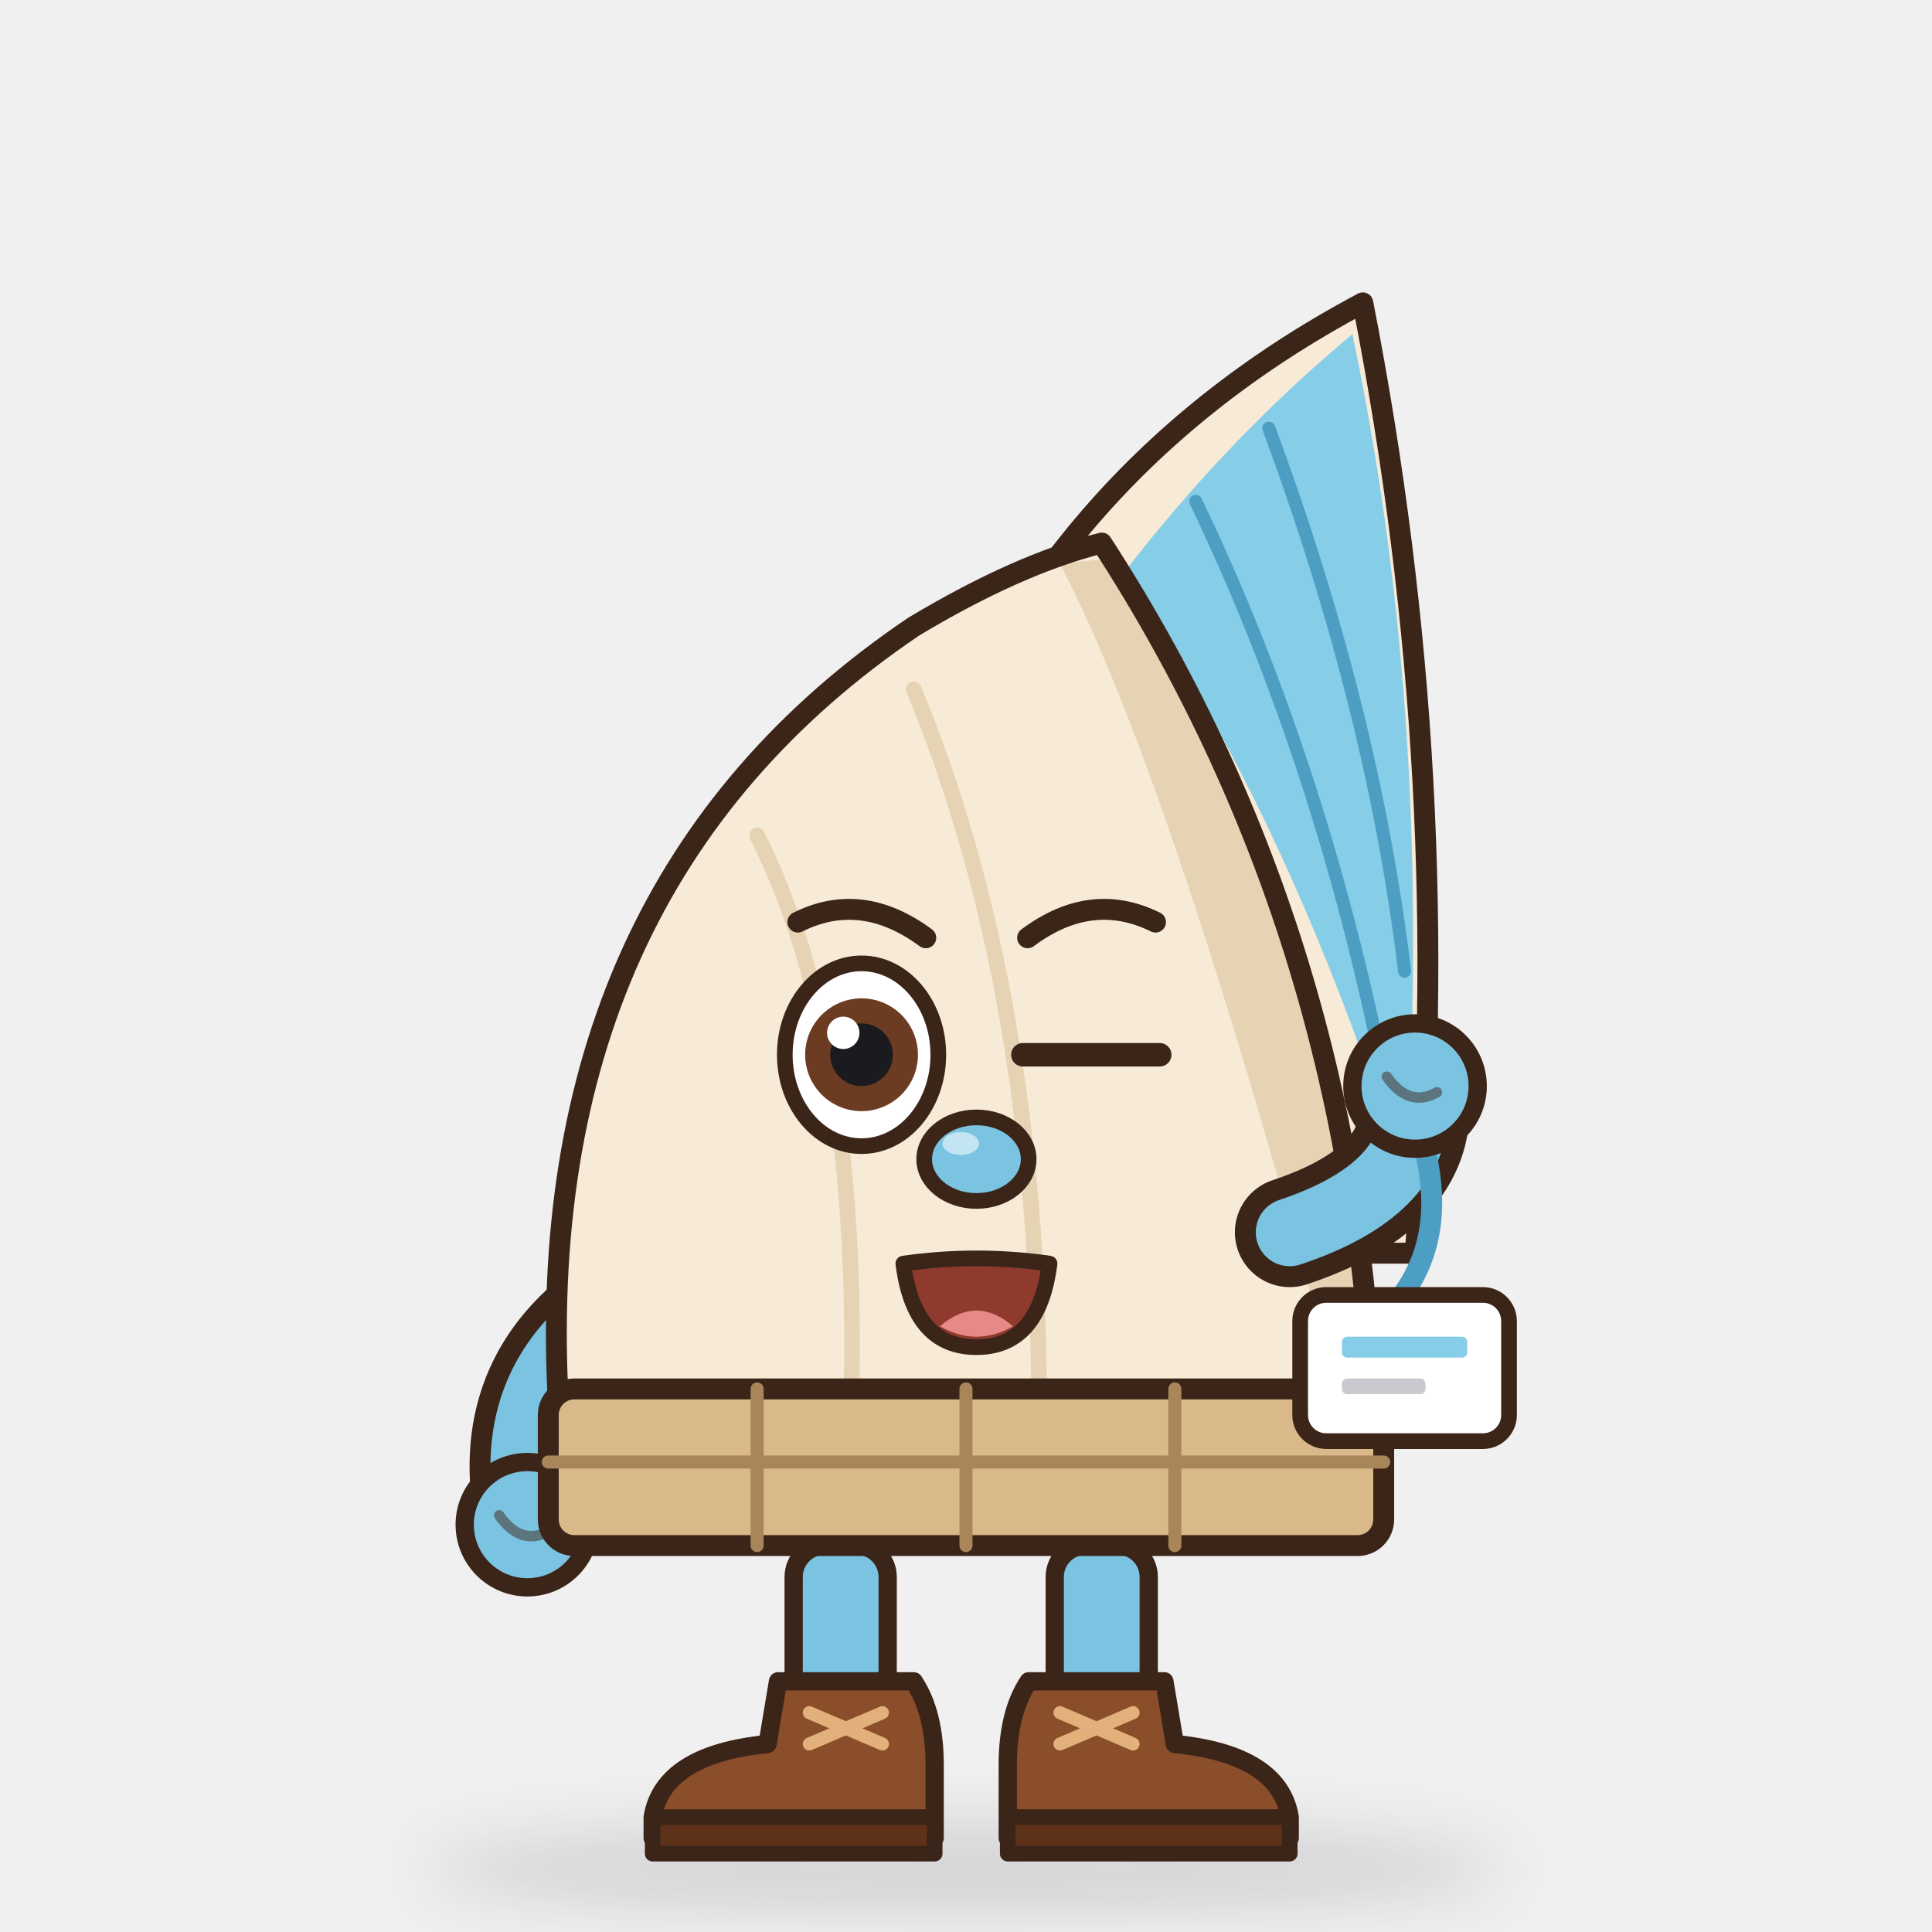
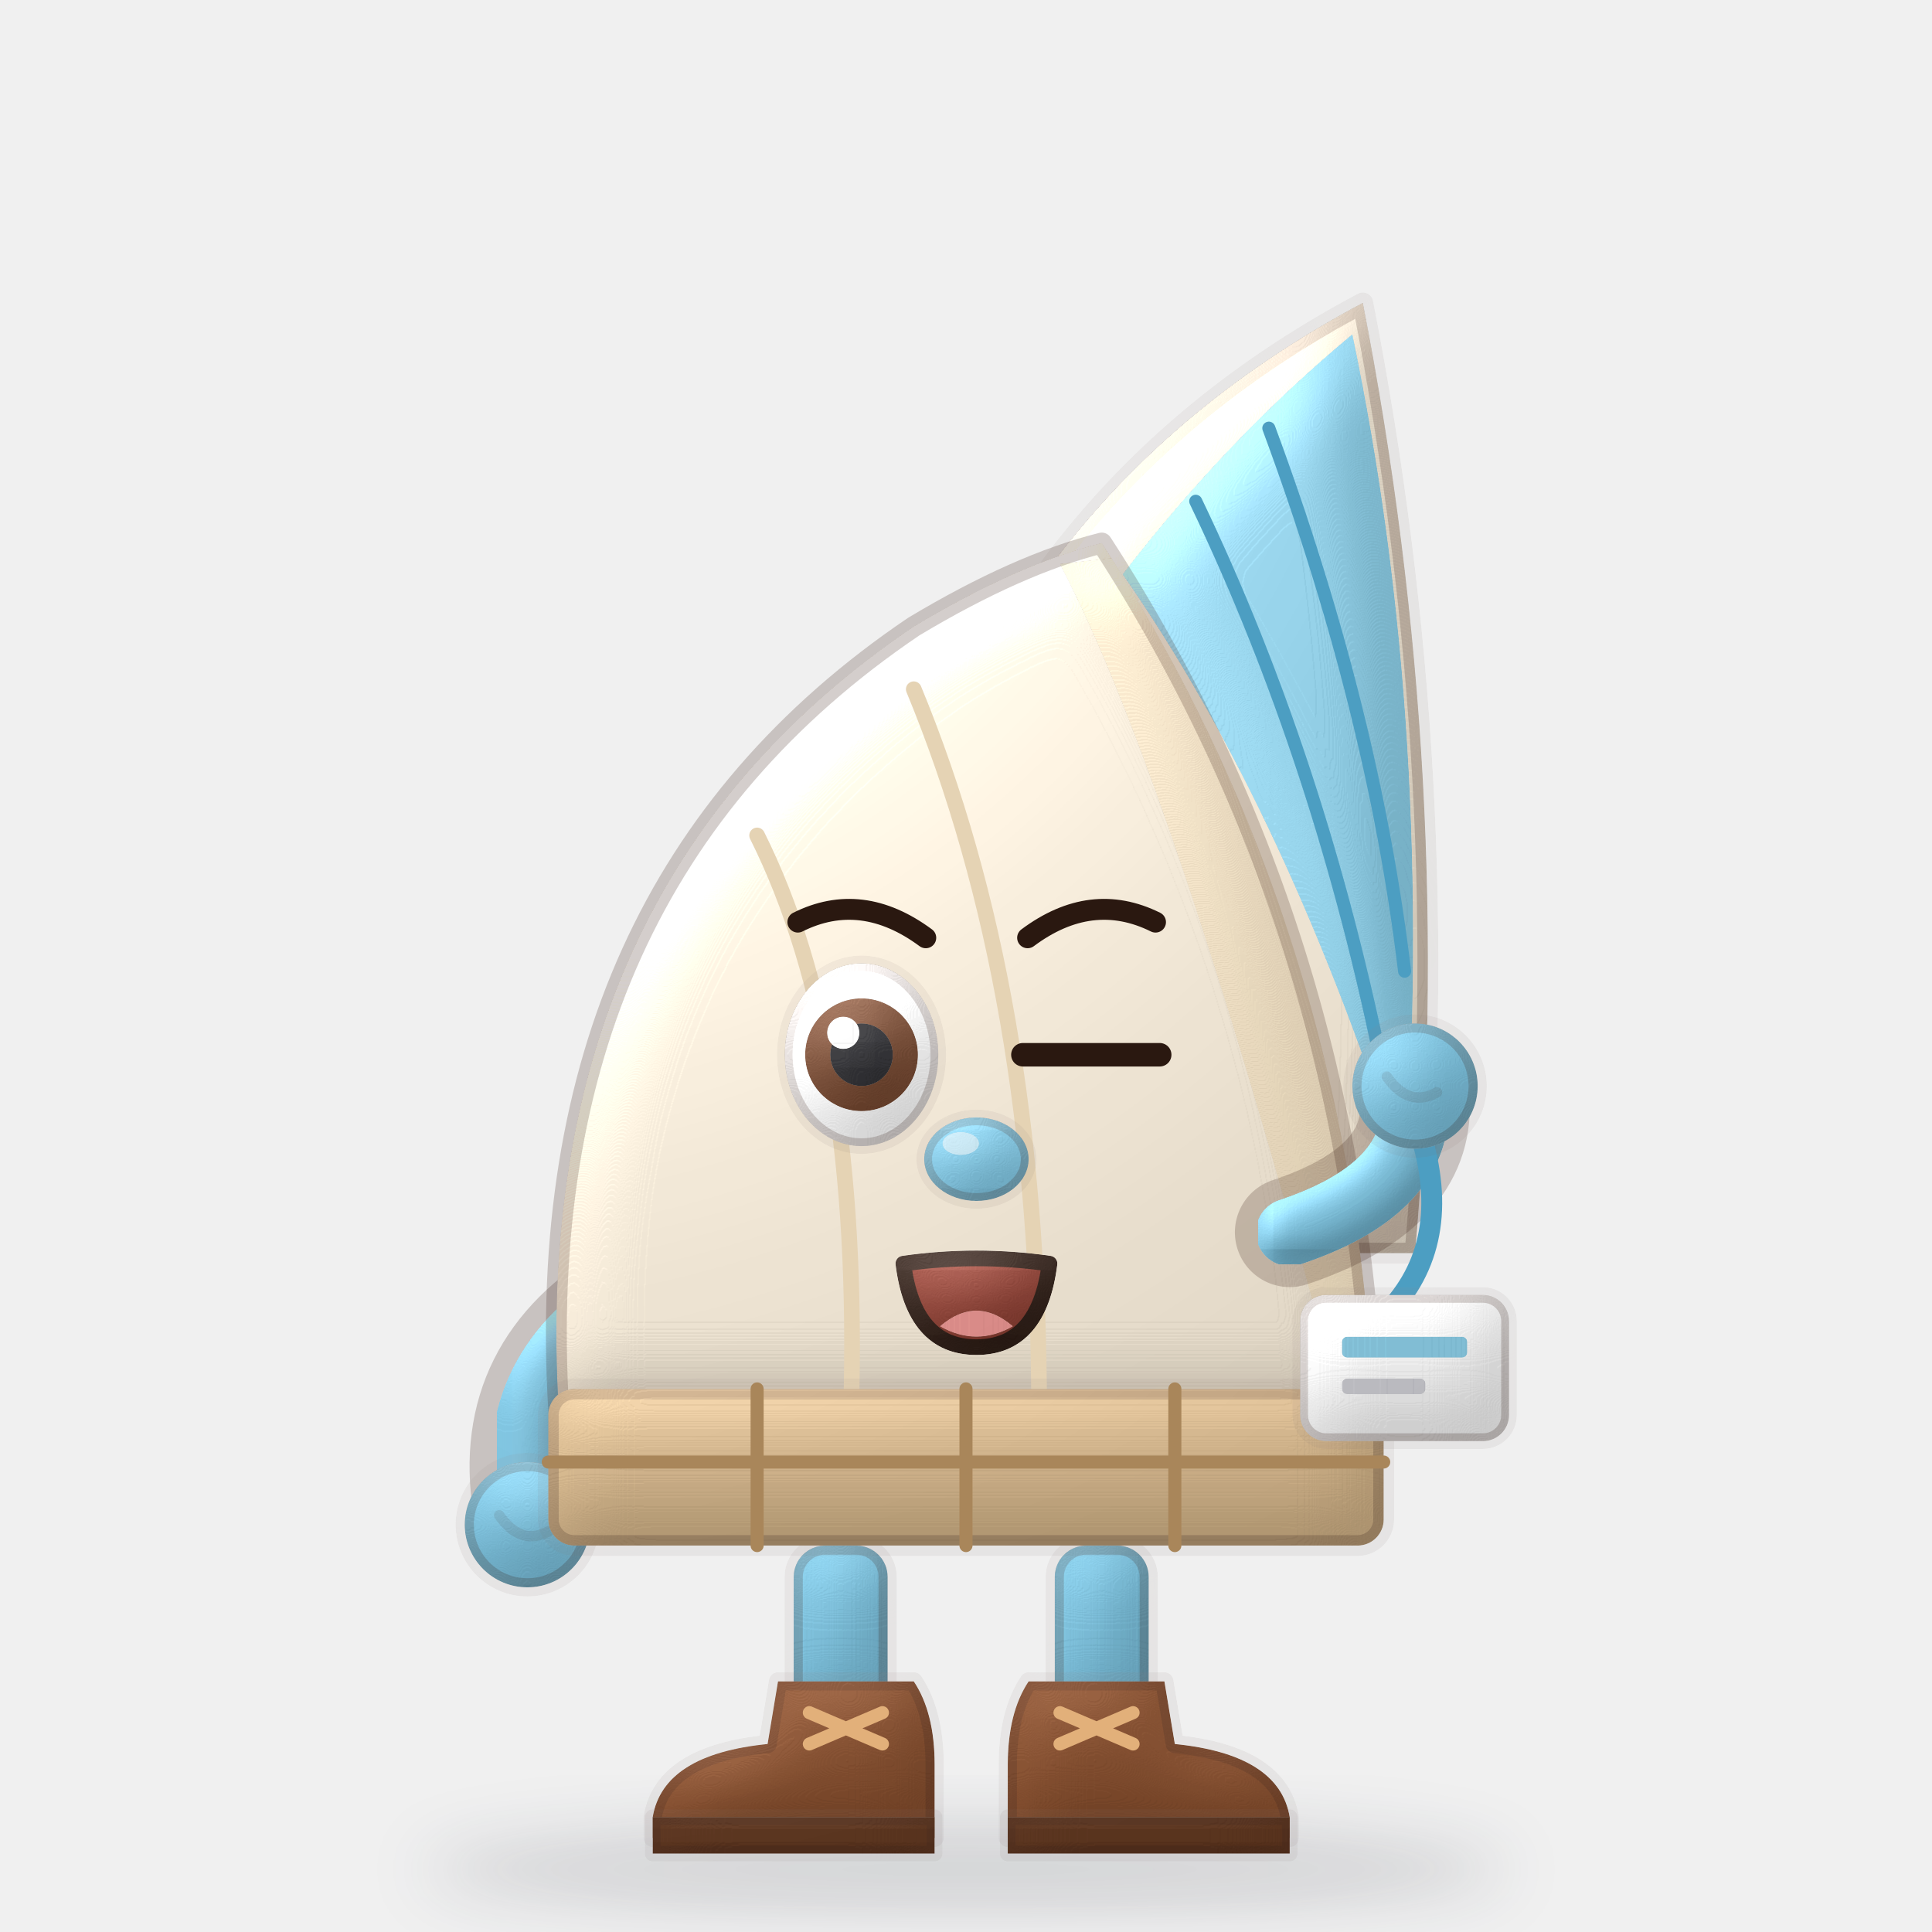
<svg xmlns="http://www.w3.org/2000/svg" viewBox="0 0 64 64" width="160" height="160" role="img" aria-label="Sydney, People, checking">
  <defs>
    <filter id="sm-sydney-s" x="-50%" y="-50%" width="200%" height="200%">
      <feGaussianBlur stdDeviation="6" />
    </filter>
+     <filter id="sm-sydney-clay" x="-25%" y="-25%" width="150%" height="150%" color-interpolation-filters="sRGB">
+       <feGaussianBlur in="SourceAlpha" stdDeviation="7" result="b" />
+       <feDiffuseLighting in="b" surfaceScale="6" diffuseConstant="1.15" lighting-color="#fff" result="d">
+         <feDistantLight azimuth="235" elevation="48" />
+       </feDiffuseLighting>
+       <feComposite in="d" in2="SourceAlpha" operator="in" result="d2" />
+       <feBlend in="SourceGraphic" in2="d2" mode="multiply" result="m" />
+       <feSpecularLighting in="b" surfaceScale="6" specularConstant=".55" specularExponent="22" lighting-color="#fff" result="s">
+         <fePointLight x="40" y="20" z="260" />
+       </feSpecularLighting>
+       <feComposite in="s" in2="SourceAlpha" operator="in" result="s2" />
+       <feComposite in="m" in2="s2" operator="arithmetic" k2="1" k3=".85" result="lit" />
+       <feComposite in="lit" in2="SourceAlpha" operator="in" />
+     </filter>
+     <filter id="sm-sydney-tube" x="-25%" y="-25%" width="150%" height="150%" color-interpolation-filters="sRGB">
+       <feGaussianBlur in="SourceAlpha" stdDeviation="3" result="b" />
+       <feDiffuseLighting in="b" surfaceScale="4" diffuseConstant="1.15" lighting-color="#fff" result="d">
+         <feDistantLight azimuth="235" elevation="48" />
+       </feDiffuseLighting>
+       <feComposite in="d" in2="SourceAlpha" operator="in" result="d2" />
+       <feBlend in="SourceGraphic" in2="d2" mode="multiply" result="m" />
+       <feSpecularLighting in="b" surfaceScale="4" specularConstant=".55" specularExponent="22" lighting-color="#fff" result="s">
+         <fePointLight x="40" y="20" z="260" />
+       </feSpecularLighting>
+       <feComposite in="s" in2="SourceAlpha" operator="in" result="s2" />
+       <feComposite in="m" in2="s2" operator="arithmetic" k2="1" k3=".85" result="lit" />
+       <feComposite in="lit" in2="SourceAlpha" operator="in" />
+     </filter>
  </defs>
  <g transform="scale(0.17297) translate(35 0)">
    <ellipse cx="150" cy="358" rx="104" ry="9" fill="#1B2430" opacity=".14" filter="url(#sm-sydney-s)" />
-     <rect x="117" y="296" width="18" height="34" rx="6" fill="#7AC4E2" stroke="#3B2418" stroke-width="3.5" />
-     <rect x="167" y="296" width="18" height="34" rx="6" fill="#7AC4E2" stroke="#3B2418" stroke-width="3.5" />
-     <path d="M140 322 L114 322 L112 334 Q92 336 90 348 L90 352 L144 352 L144 338 Q144 328 140 322 Z" fill="#8A4E2B" stroke="#3B2418" stroke-width="3.5" stroke-linejoin="round" />
-     <path d="M144 348 L90 348 L90 355 L144 355 Z" fill="#5E3219" stroke="#3B2418" stroke-width="3" stroke-linejoin="round" />
+     <rect x="117" y="296" width="18" height="34" rx="6" fill="#7AC4E2" stroke="#3B2418" stroke-opacity=".22" stroke-width="3.5" filter="url(#sm-sydney-clay)" />
+     <rect x="167" y="296" width="18" height="34" rx="6" fill="#7AC4E2" stroke="#3B2418" stroke-opacity=".22" stroke-width="3.5" filter="url(#sm-sydney-clay)" />
+     <path d="M140 322 L114 322 L112 334 Q92 336 90 348 L90 352 L144 352 L144 338 Q144 328 140 322 Z" fill="#8A4E2B" stroke="#3B2418" stroke-opacity=".22" stroke-width="3.5" stroke-linejoin="round" filter="url(#sm-sydney-clay)" />
+     <path d="M144 348 L90 348 L90 355 L144 355 Z" fill="#5E3219" stroke="#3B2418" stroke-opacity=".22" stroke-width="3" stroke-linejoin="round" filter="url(#sm-sydney-clay)" />
    <path d="M134 328 L120 334 M120 328 L134 334" fill="none" stroke="#E2B07A" stroke-width="2.5" stroke-linecap="round" stroke-linejoin="round" />
-     <path d="M162 322 L188 322 L190 334 Q210 336 212 348 L212 352 L158 352 L158 338 Q158 328 162 322 Z" fill="#8A4E2B" stroke="#3B2418" stroke-width="3.5" stroke-linejoin="round" />
-     <path d="M158 348 L212 348 L212 355 L158 355 Z" fill="#5E3219" stroke="#3B2418" stroke-width="3" stroke-linejoin="round" />
+     <path d="M162 322 L188 322 L190 334 Q210 336 212 348 L212 352 L158 352 L158 338 Q158 328 162 322 Z" fill="#8A4E2B" stroke="#3B2418" stroke-opacity=".22" stroke-width="3.5" stroke-linejoin="round" filter="url(#sm-sydney-clay)" />
+     <path d="M158 348 L212 348 L212 355 L158 355 Z" fill="#5E3219" stroke="#3B2418" stroke-opacity=".22" stroke-width="3" stroke-linejoin="round" filter="url(#sm-sydney-clay)" />
    <path d="M168 328 L182 334 M182 328 L168 334" fill="none" stroke="#E2B07A" stroke-width="2.5" stroke-linecap="round" stroke-linejoin="round" />
-     <path d="M86 248 Q62 262 66 288" fill="none" stroke="#3B2418" stroke-width="21" stroke-linecap="round" stroke-linejoin="round" />
-     <path d="M86 248 Q62 262 66 288" fill="none" stroke="#7AC4E2" stroke-width="13" stroke-linecap="round" stroke-linejoin="round" />
-     <circle cx="66" cy="292" r="12" fill="#7AC4E2" stroke="#3B2418" stroke-width="3.5" />
-     <path d="M60.6 290.2 Q64.8 296.2 70.2 293.2" fill="none" stroke="#3B2418" stroke-width="2" stroke-linecap="round" opacity=".5" />
-     <path d="M140 160 Q162 92 226 58 Q244 150 236 240 L176 240 Z" fill="#F7EBD7" stroke="#3B2418" stroke-width="4" stroke-linejoin="round" stroke-linecap="round" />
-     <path d="M180 110 Q200 84 224 64 Q240 140 234 226 Q212 156 180 110 Z" fill="#86CDE8" />
+     <path d="M86 248 Q62 262 66 288" fill="none" stroke="#3B2418" stroke-opacity=".22" stroke-width="21" stroke-linecap="round" stroke-linejoin="round" />
+     <path d="M86 248 Q62 262 66 288" fill="none" stroke="#7AC4E2" stroke-width="13" stroke-linecap="round" stroke-linejoin="round" filter="url(#sm-sydney-tube)" />
+     <circle cx="66" cy="292" r="12" fill="#7AC4E2" stroke="#3B2418" stroke-opacity=".22" stroke-width="3.5" filter="url(#sm-sydney-clay)" />
+     <path d="M60.6 290.2 Q64.8 296.2 70.2 293.2" fill="none" stroke="#3B2418" stroke-opacity=".22" stroke-width="2" stroke-linecap="round" opacity=".5" />
+     <path d="M140 160 Q162 92 226 58 Q244 150 236 240 L176 240 Z" fill="#F7EBD7" stroke="#3B2418" stroke-opacity=".22" stroke-width="4" stroke-linejoin="round" stroke-linecap="round" filter="url(#sm-sydney-clay)" />
+     <path d="M180 110 Q200 84 224 64 Q240 140 234 226 Q212 156 180 110 Z" fill="#86CDE8" filter="url(#sm-sydney-clay)" />
    <path d="M194 96 Q218 146 230 206 M208 82 Q228 136 234 186" fill="none" stroke="#4C9EC2" stroke-width="2.5" stroke-linecap="round" stroke-linejoin="round" />
    <clipPath id="sm-sydney-c">
      <path d="M72 270 Q66 170 140 120 Q160 108 176 104 Q224 178 228 270 Z" />
    </clipPath>
-     <path d="M72 270 Q66 170 140 120 Q160 108 176 104 Q224 178 228 270 Z" fill="#F7EBD7" />
+     <path d="M72 270 Q66 170 140 120 Q160 108 176 104 Q224 178 228 270 Z" fill="#F7EBD7" filter="url(#sm-sydney-clay)" />
    <g clip-path="url(#sm-sydney-c)">
-       <path d="M168 108 Q190 150 222 270 L240 270 L240 100 Z" fill="#E5D3B4" />
+       <path d="M168 108 Q190 150 222 270 L240 270 L240 100 Z" fill="#E5D3B4" filter="url(#sm-sydney-clay)" />
      <path d="M110 160 Q130 200 128 270 M140 132 Q164 190 164 270" fill="none" stroke="#E5D3B4" stroke-width="3" stroke-linecap="round" stroke-linejoin="round" />
    </g>
-     <path d="M72 270 Q66 170 140 120 Q160 108 176 104 Q224 178 228 270 Z" fill="none" stroke="#3B2418" stroke-width="4" stroke-linecap="round" stroke-linejoin="round" />
-     <rect x="70" y="266" width="160" height="30" rx="5" fill="#D9B88A" stroke="#3B2418" stroke-width="4" />
+     <path d="M72 270 Q66 170 140 120 Q160 108 176 104 Q224 178 228 270 Z" fill="none" stroke="#3B2418" stroke-opacity=".22" stroke-width="4" stroke-linecap="round" stroke-linejoin="round" />
+     <rect x="70" y="266" width="160" height="30" rx="5" fill="#D9B88A" stroke="#3B2418" stroke-opacity=".22" stroke-width="4" filter="url(#sm-sydney-clay)" />
    <path d="M70 280 L230 280 M110 266 L110 296 M150 266 L150 296 M190 266 L190 296" fill="none" stroke="#A9865A" stroke-width="2.5" stroke-linecap="round" stroke-linejoin="round" />
-     <ellipse cx="152" cy="222" rx="10" ry="8" fill="#7AC4E2" stroke="#3B2418" stroke-width="3" />
-     <ellipse cx="149" cy="219" rx="3.5" ry="2.2" fill="#fff" opacity=".55" />
+     <ellipse cx="152" cy="222" rx="10" ry="8" fill="#7AC4E2" stroke="#3B2418" stroke-opacity=".22" stroke-width="3" filter="url(#sm-sydney-clay)" />
+     <ellipse cx="149" cy="219" rx="3.5" ry="2.2" fill="#fff" opacity=".55" filter="url(#sm-sydney-clay)" />
    <g>
-       <ellipse cx="130" cy="202" rx="14.7" ry="17.5" fill="#fff" stroke="#3B2418" stroke-width="3" />
-       <circle cx="130" cy="202" r="10.8" fill="#6B3B22" />
-       <circle cx="130" cy="202" r="6" fill="#1B1B1F" />
-       <circle cx="126.5" cy="197.8" r="3.1" fill="#fff" />
-       <path d="M160.9 202 L187.1 202" stroke="#3B2418" stroke-width="4.5" stroke-linecap="round" />
+       <ellipse cx="130" cy="202" rx="14.7" ry="17.5" fill="#fff" stroke="#3B2418" stroke-opacity=".22" stroke-width="3" filter="url(#sm-sydney-clay)" />
+       <circle cx="130" cy="202" r="10.8" fill="#6B3B22" filter="url(#sm-sydney-clay)" />
+       <circle cx="130" cy="202" r="6" fill="#1B1B1F" filter="url(#sm-sydney-clay)" />
+       <circle cx="126.5" cy="197.8" r="3.1" fill="#fff" filter="url(#sm-sydney-clay)" />
+       <path d="M160.9 202 L187.1 202" stroke="#2A1810" stroke-width="4.5" stroke-linecap="round" />
    </g>
-     <path d="M117.8 176.6 Q130 170.5 142.3 179.6 M186.3 176.6 Q174 170.5 161.8 179.6" fill="none" stroke="#3B2418" stroke-width="4" stroke-linecap="round" />
-     <path d="M138 242 Q152 240 166 242 Q164 258 152 258 Q140 258 138 242 Z" fill="#8E3B2E" stroke="#3B2418" stroke-width="3" stroke-linejoin="round" />
-     <path d="M145 254 Q152 248 159 254 Q152 258 145 254 Z" fill="#E58A86" />
-     <path d="M212 236 Q236 228 236 212" fill="none" stroke="#3B2418" stroke-width="21" stroke-linecap="round" stroke-linejoin="round" />
-     <path d="M212 236 Q236 228 236 212" fill="none" stroke="#7AC4E2" stroke-width="13" stroke-linecap="round" stroke-linejoin="round" />
+     <path d="M117.8 176.6 Q130 170.5 142.3 179.6 M186.3 176.6 Q174 170.5 161.8 179.6" fill="none" stroke="#2A1810" stroke-width="4" stroke-linecap="round" />
+     <path d="M138 242 Q152 240 166 242 Q164 258 152 258 Q140 258 138 242 Z" fill="#8E3B2E" stroke="#2A1810" stroke-width="3" stroke-linejoin="round" filter="url(#sm-sydney-clay)" />
+     <path d="M145 254 Q152 248 159 254 Q152 258 145 254 Z" fill="#E58A86" filter="url(#sm-sydney-clay)" />
+     <path d="M212 236 Q236 228 236 212" fill="none" stroke="#3B2418" stroke-opacity=".22" stroke-width="21" stroke-linecap="round" stroke-linejoin="round" />
+     <path d="M212 236 Q236 228 236 212" fill="none" stroke="#7AC4E2" stroke-width="13" stroke-linecap="round" stroke-linejoin="round" filter="url(#sm-sydney-tube)" />
    <path d="M236 214 Q244 236 232 250" fill="none" stroke="#4C9EC2" stroke-width="4" stroke-linecap="round" stroke-linejoin="round" />
-     <rect x="214" y="248" width="40" height="28" rx="5" fill="#fff" stroke="#3B2418" stroke-width="3" />
-     <rect x="222" y="256" width="24" height="4" rx="1" fill="#86CDE8" stroke="#3B2418" stroke-width="0" />
-     <rect x="222" y="264" width="16" height="3" rx="1" fill="#C9C9CF" stroke="#3B2418" stroke-width="0" />
-     <circle cx="236" cy="208" r="12" fill="#7AC4E2" stroke="#3B2418" stroke-width="3.5" />
-     <path d="M230.6 206.2 Q234.8 212.2 240.2 209.2" fill="none" stroke="#3B2418" stroke-width="2" stroke-linecap="round" opacity=".5" />
+     <rect x="214" y="248" width="40" height="28" rx="5" fill="#fff" stroke="#3B2418" stroke-opacity=".22" stroke-width="3" filter="url(#sm-sydney-clay)" />
+     <rect x="222" y="256" width="24" height="4" rx="1" fill="#86CDE8" stroke="#3B2418" stroke-opacity=".22" stroke-width="0" filter="url(#sm-sydney-clay)" />
+     <rect x="222" y="264" width="16" height="3" rx="1" fill="#C9C9CF" stroke="#3B2418" stroke-opacity=".22" stroke-width="0" filter="url(#sm-sydney-clay)" />
+     <circle cx="236" cy="208" r="12" fill="#7AC4E2" stroke="#3B2418" stroke-opacity=".22" stroke-width="3.5" filter="url(#sm-sydney-clay)" />
+     <path d="M230.6 206.2 Q234.8 212.2 240.2 209.2" fill="none" stroke="#3B2418" stroke-opacity=".22" stroke-width="2" stroke-linecap="round" opacity=".5" />
  </g>
</svg>
